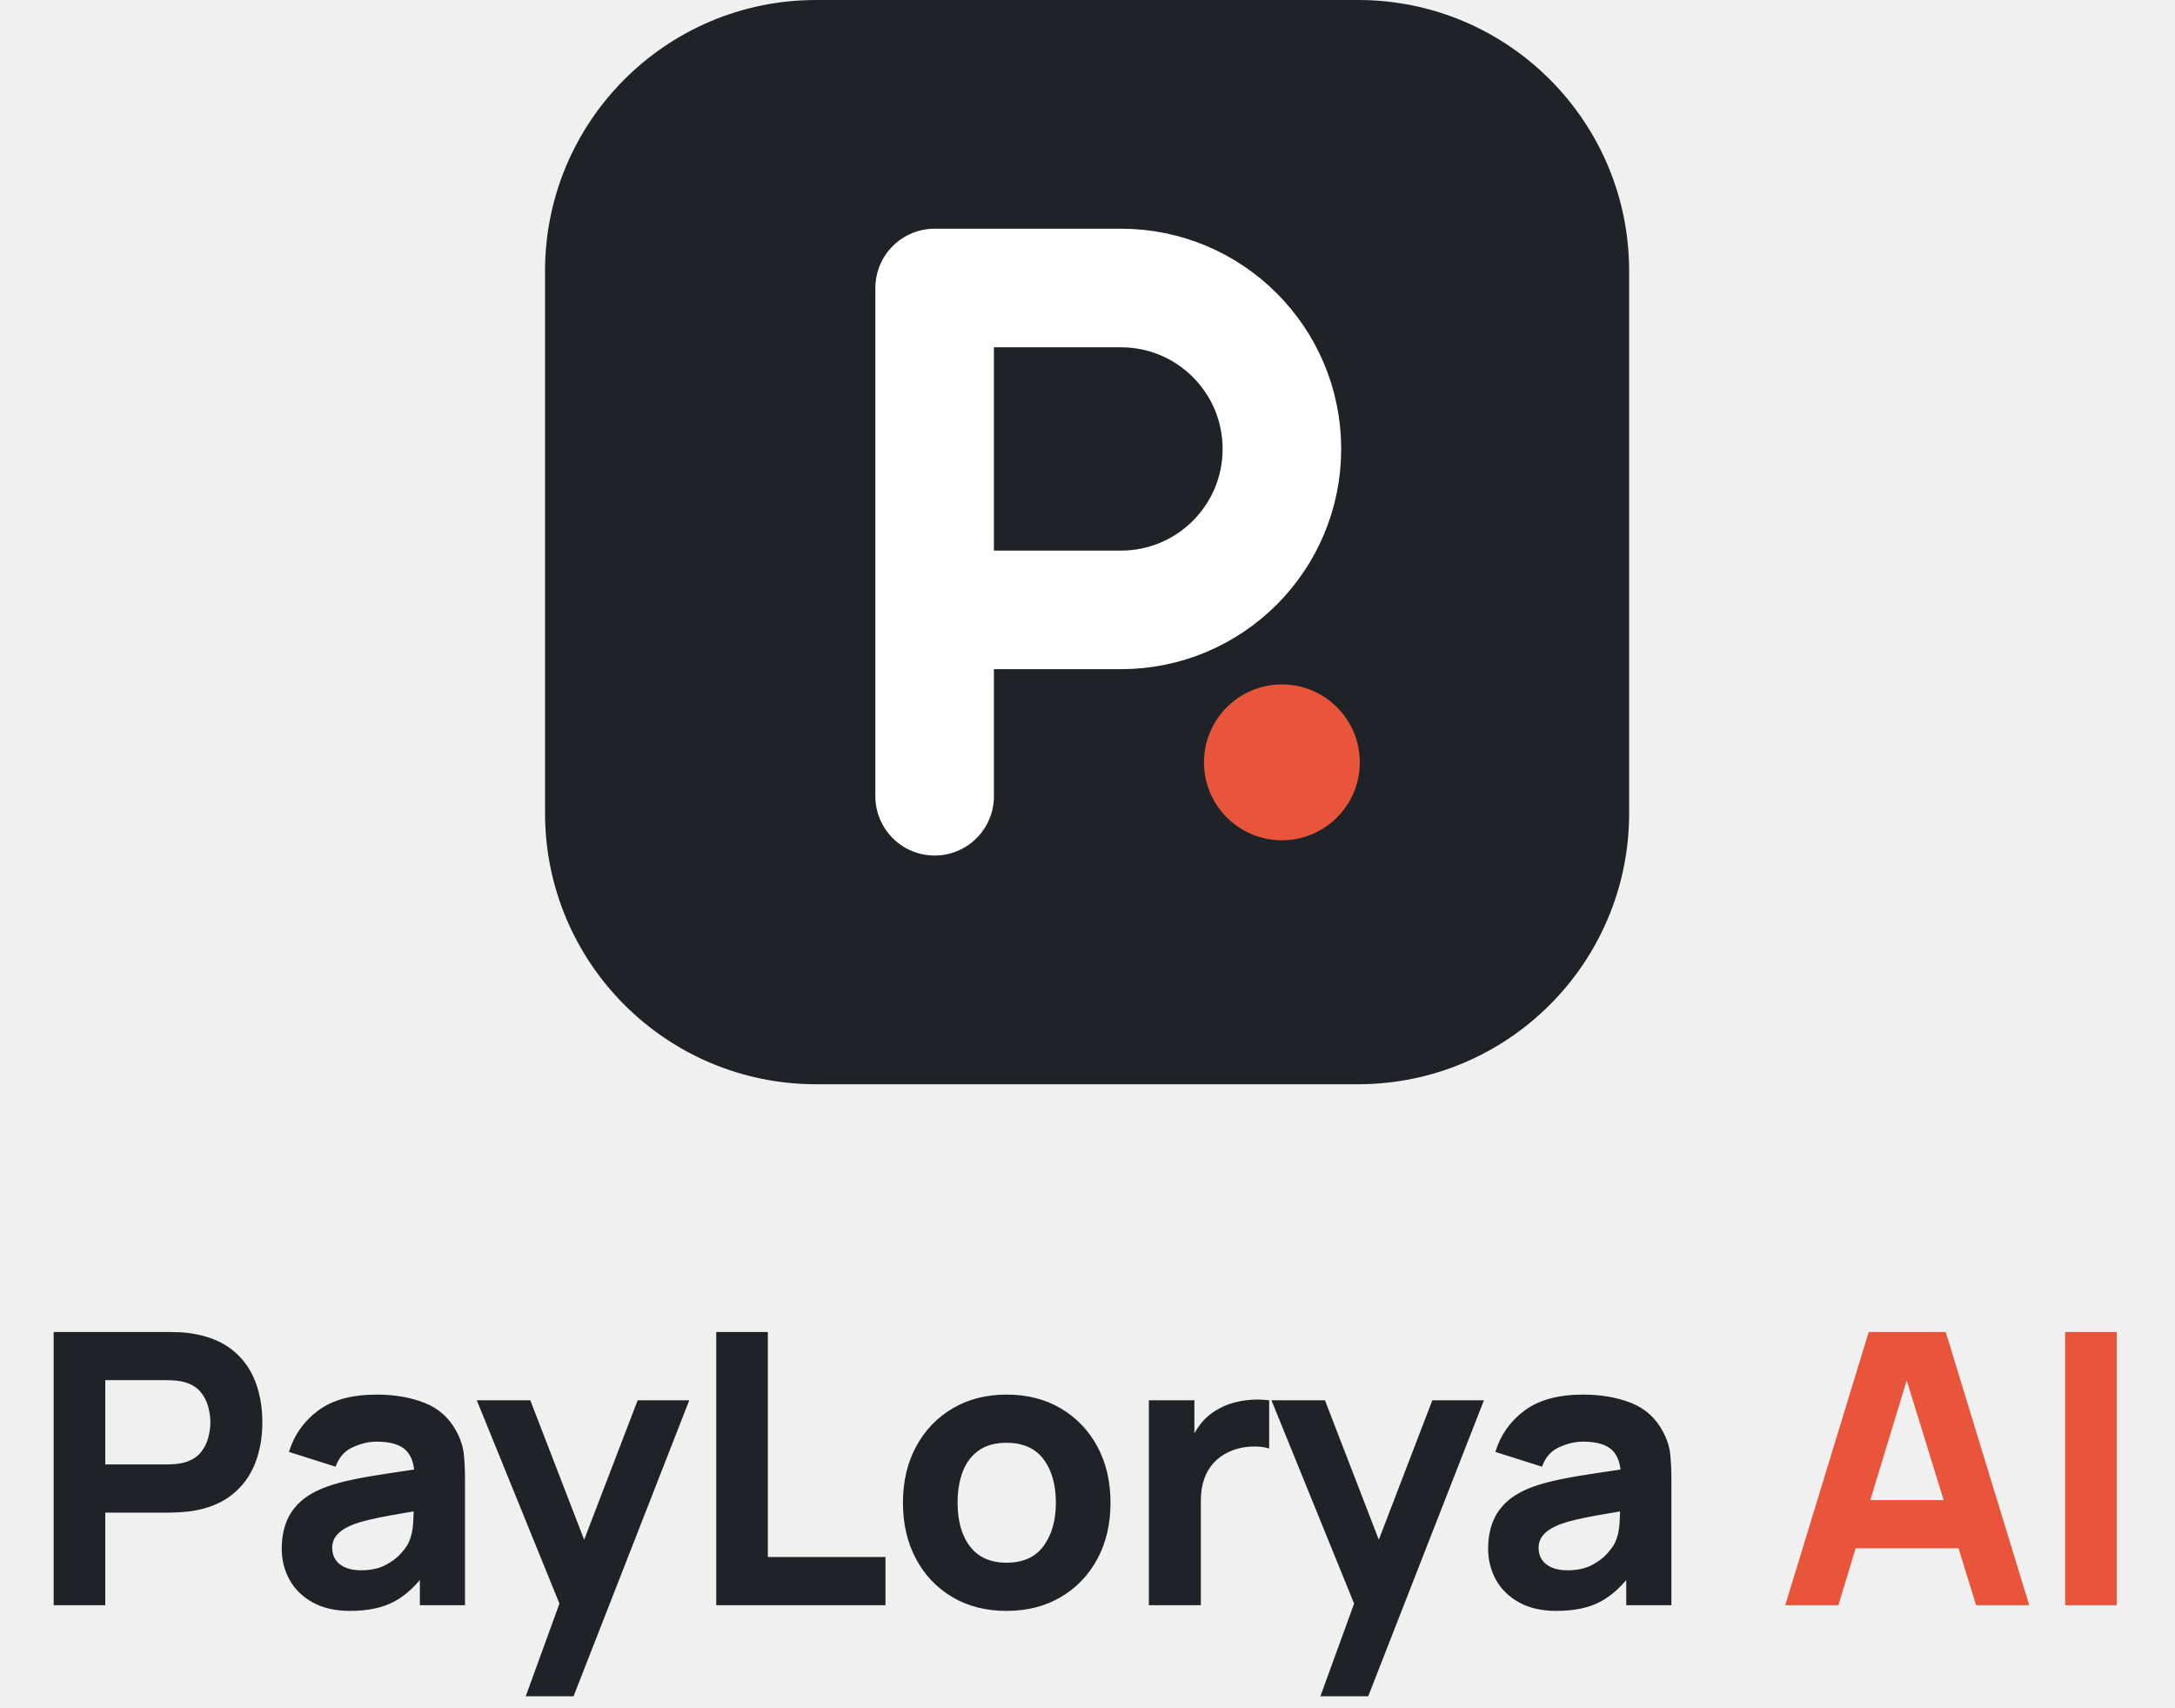
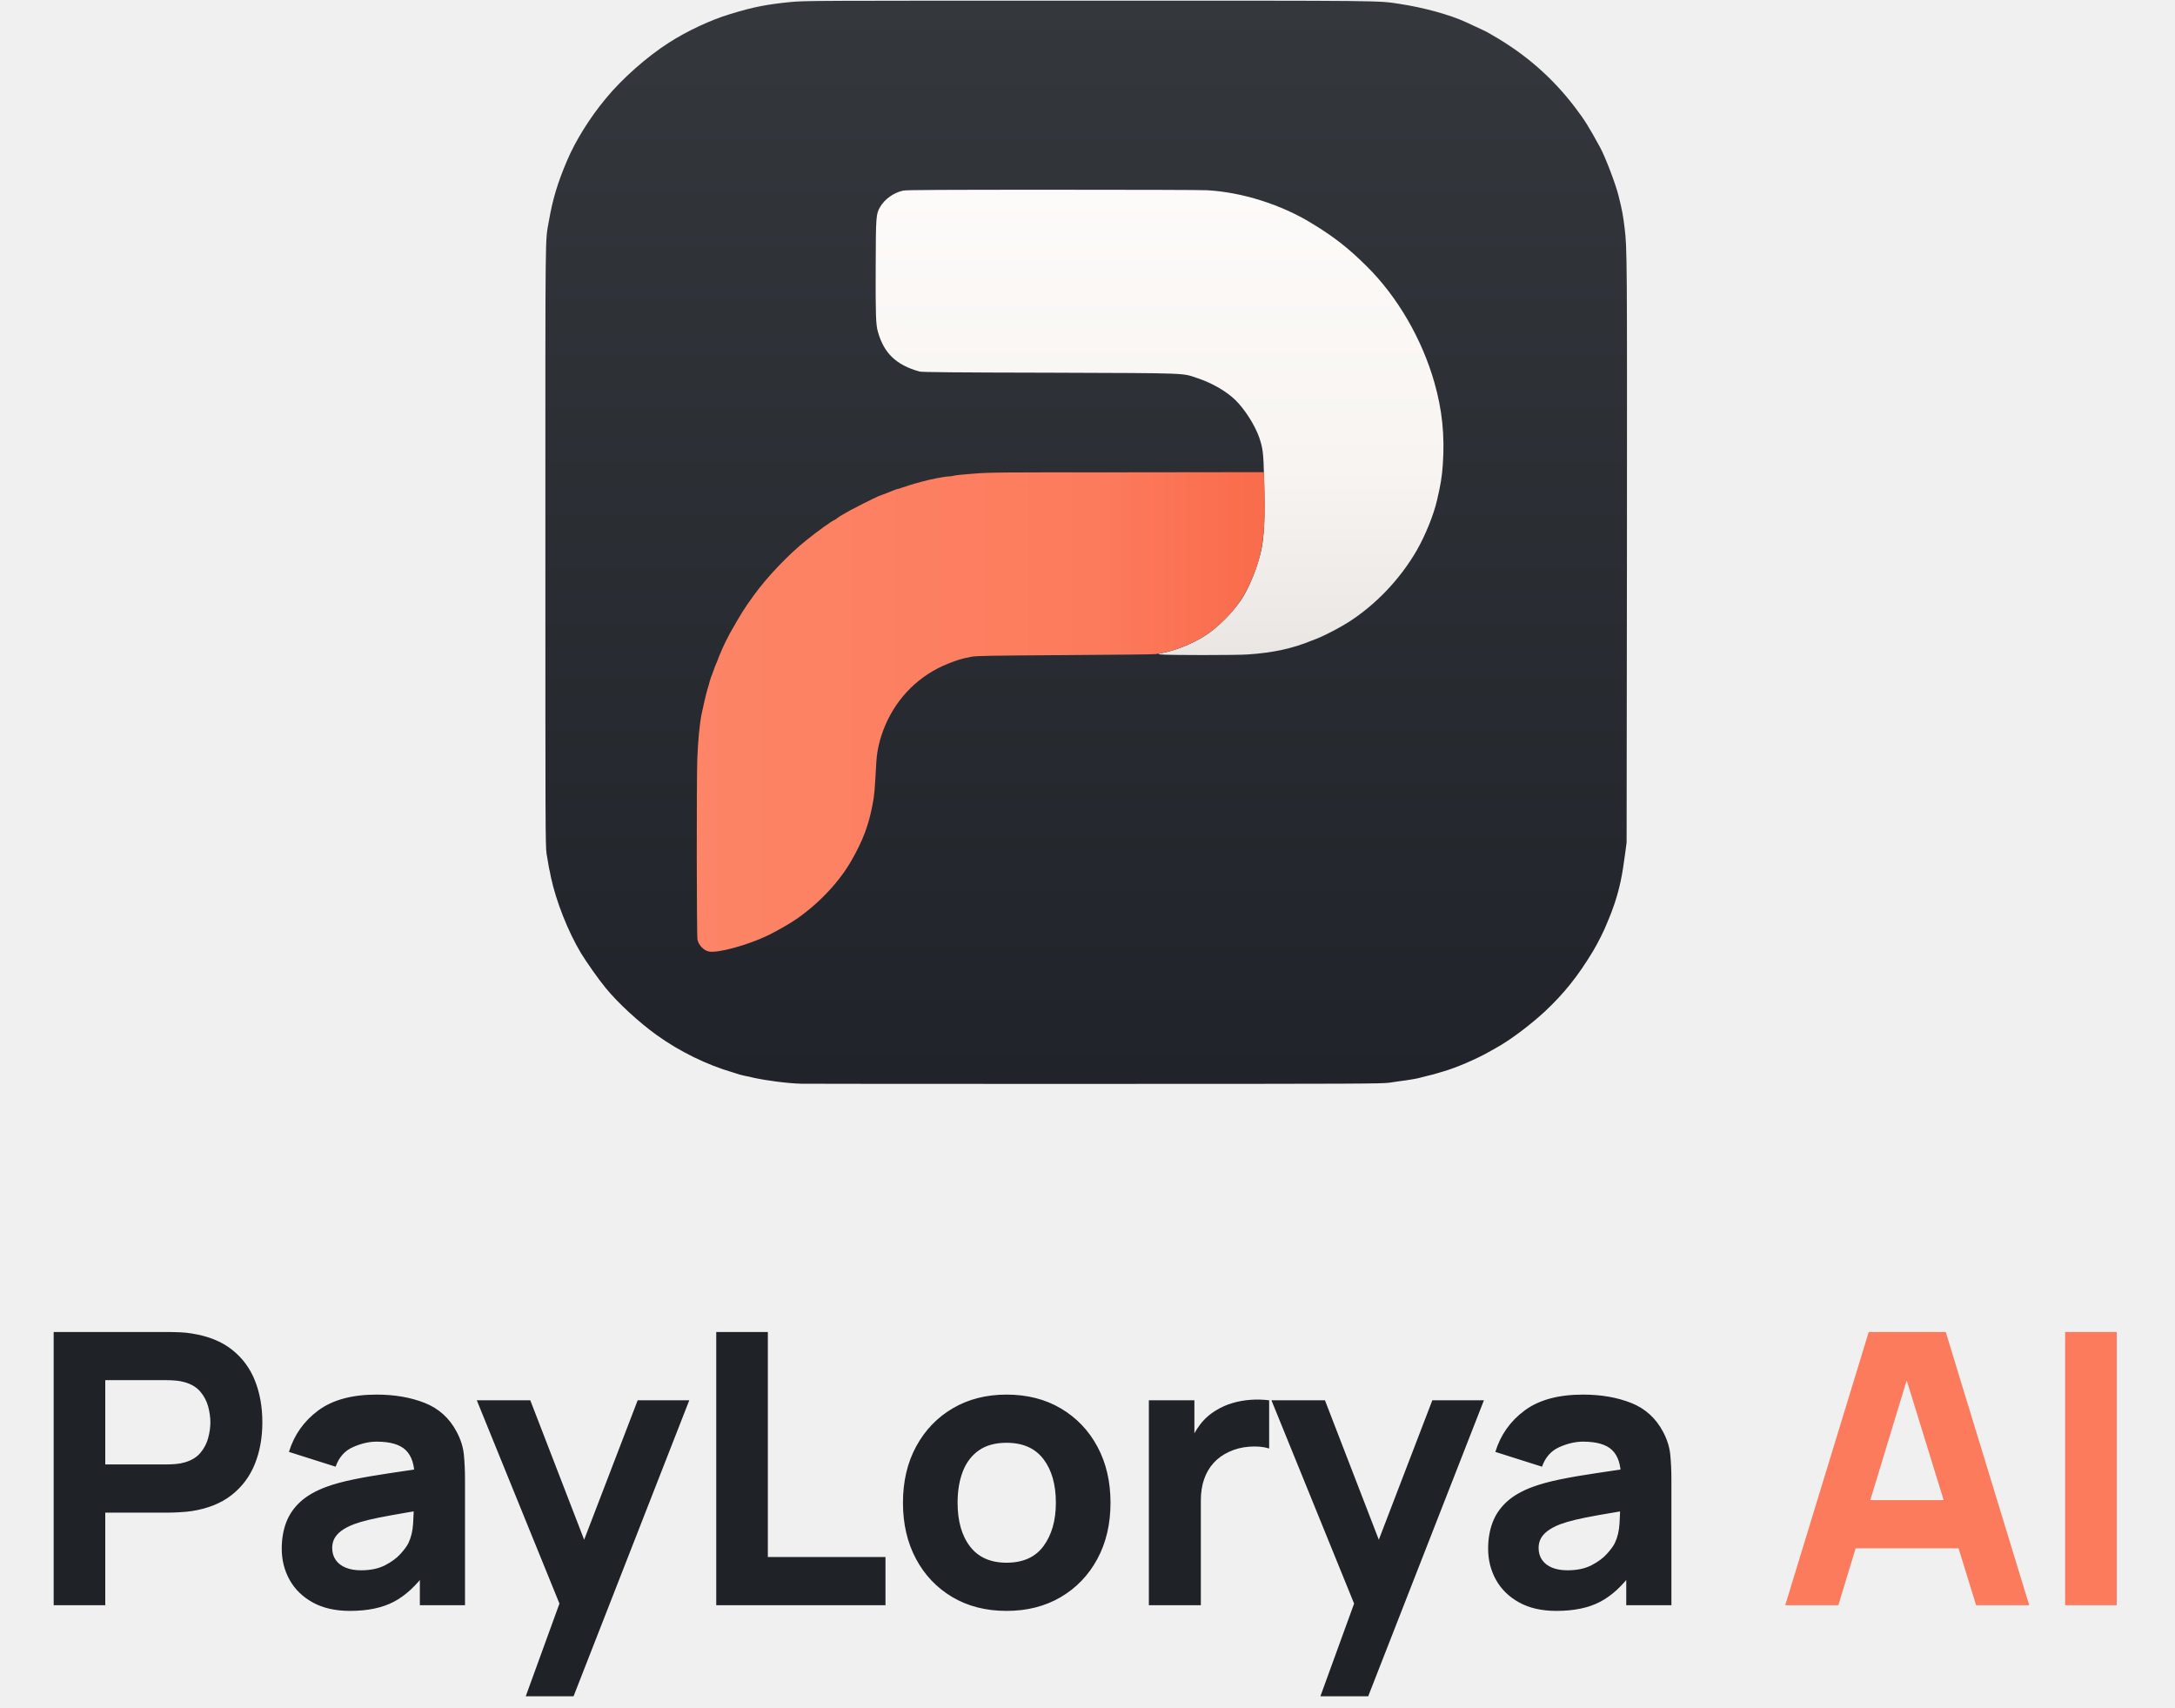
<svg xmlns="http://www.w3.org/2000/svg" viewBox="0 0 321 252" width="321" height="252" role="img" aria-label="PayLorya AI">
-   <rect x="80.44" y="0.00" width="160.00" height="160.00" rx="40.00" fill="#1f2328" />
-   <path d="M137.94 117.50V42.50H165.44A23.75 23.75 0 0 1 165.44 90.00H137.94" fill="none" stroke="#ffffff" stroke-width="17.50" stroke-linecap="round" stroke-linejoin="round" />
-   <circle cx="189.19" cy="112.50" r="11.50" fill="#e8553a" />
+   <g transform="translate(80.44 0.00) scale(2.5)">
+     <defs>
+       <linearGradient id="mt" x1="0" y1="0" x2="0" y2="1">
+         <stop offset="0" stop-color="#34383d" />
+         <stop offset="1" stop-color="#202329" />
+       </linearGradient>
+       <linearGradient id="mw" x1="0" y1="0" x2="0" y2="1">
+         <stop offset="0" stop-color="#fdfbf9" />
+         <stop offset=".6" stop-color="#f7f4f1" />
+         <stop offset="1" stop-color="#e9e6e3" />
+       </linearGradient>
+       <linearGradient id="mc" x1="0" y1="0" x2="1" y2="0">
+         <stop offset="0" stop-color="#fd8466" />
+         <stop offset=".7" stop-color="#fd7b5d" />
+         <stop offset="1" stop-color="#f96b4b" />
+       </linearGradient>
+     </defs>
+     <path d="M15.15 63.97C14.32 63.95 13.11 63.79 12.32 63.62C12.17 63.58 11.95 63.53 11.82 63.51C11.7 63.48 11.55 63.45 11.49 63.43C11.44 63.41 11.25 63.35 11.08 63.3C9.56 62.86 7.93 62.06 6.61 61.11C5.56 60.36 4.31 59.21 3.59 58.33C3.15 57.8 2.46 56.81 2.12 56.26C1.35 54.97 0.66 53.22 0.35 51.79C0.32 51.63 0.27 51.37 0.23 51.21C0.2 51.05 0.14 50.68 0.09 50.39C0.02 49.88 0.02 49 0.02 32.12C0.02 12.75 0 14.37 0.23 13.03C0.45 11.77 0.74 10.79 1.3 9.48C1.8 8.3 2.65 6.94 3.59 5.81C4.55 4.64 6.04 3.33 7.31 2.52C8.38 1.83 9.8 1.17 10.9 0.84C12.29 0.41 13.08 0.26 14.49 0.12C15.35 0.04 15.7 0.04 32.05 0.04C49.85 0.04 49.14 0.03 50.45 0.23C51.85 0.44 53.42 0.87 54.37 1.31C54.42 1.33 54.61 1.42 54.8 1.51C55.48 1.82 55.57 1.86 55.95 2.09C57.89 3.2 59.5 4.61 60.83 6.37C61.38 7.1 61.59 7.43 62.28 8.69C62.58 9.23 63.22 10.9 63.38 11.58C63.58 12.37 63.65 12.76 63.73 13.44C63.88 14.65 63.88 15.03 63.87 32.45L63.85 49.73L63.76 50.41C63.59 51.72 63.43 52.45 63.14 53.33C63.03 53.66 62.86 54.11 62.81 54.21C62.79 54.25 62.73 54.39 62.69 54.5C62.53 54.92 62.15 55.67 61.87 56.14C60.97 57.63 60.16 58.64 59.02 59.71C58.13 60.53 56.96 61.41 56.12 61.87C55.97 61.95 55.78 62.06 55.69 62.11C54.97 62.52 53.77 63.03 53.08 63.23C53 63.25 52.83 63.3 52.71 63.34C52.58 63.38 52.31 63.46 52.11 63.5C51.91 63.55 51.64 63.62 51.52 63.65C51.4 63.68 51.08 63.73 50.82 63.77C50.56 63.8 50.12 63.87 49.84 63.91C49.35 63.97 48.31 63.98 32.41 63.98C23.11 63.98 15.34 63.98 15.15 63.97Z" fill="url(#mt)" />
+     <path d="M36.33 38.63C36.15 38.61 36.15 38.61 36.52 38.53C37.44 38.34 38.55 37.85 39.26 37.32C40.06 36.71 40.81 35.9 41.25 35.16C41.64 34.49 42.03 33.5 42.24 32.66C42.46 31.77 42.52 30.56 42.45 28.28C42.41 26.7 42.38 26.48 42.16 25.82C41.9 25.08 41.29 24.13 40.74 23.6C40.2 23.08 39.35 22.6 38.54 22.33C37.56 22.01 38.26 22.03 29.82 22C24.22 21.99 22.23 21.97 22.1 21.93C20.72 21.54 20 20.84 19.65 19.58C19.53 19.16 19.51 18.61 19.52 15.78C19.53 12.73 19.54 12.64 19.78 12.22C20.05 11.75 20.6 11.36 21.15 11.25C21.33 11.21 23.59 11.2 30 11.2C34.74 11.2 38.82 11.21 39.08 11.23C41.13 11.34 43.45 12.07 45.26 13.18C46.61 14 47.43 14.65 48.51 15.72C50.32 17.51 51.77 20.01 52.5 22.57C52.96 24.18 53.12 25.69 53 27.42C52.95 28.14 52.87 28.63 52.66 29.52C52.46 30.4 51.96 31.62 51.46 32.49C50.48 34.19 49.01 35.73 47.39 36.75C46.95 37.03 46.05 37.5 45.7 37.64C45.58 37.69 45.39 37.77 45.27 37.81C44.13 38.28 42.99 38.53 41.5 38.63C40.87 38.68 36.7 38.68 36.33 38.63Z" fill="url(#mw)" />
+     <path d="M9.65 56.16C9.36 56.09 9.07 55.79 9 55.47C8.95 55.26 8.94 46.13 8.99 44.75C9.03 43.76 9.12 42.76 9.24 42.16C9.33 41.71 9.51 40.95 9.59 40.68C9.62 40.58 9.69 40.36 9.73 40.19C9.78 40.02 9.84 39.85 9.86 39.82C9.87 39.79 9.93 39.64 9.98 39.49C10.03 39.35 10.08 39.21 10.1 39.18C10.11 39.16 10.16 39.05 10.2 38.94C10.24 38.82 10.3 38.68 10.33 38.61C10.36 38.54 10.42 38.39 10.47 38.28C10.56 38.07 10.78 37.63 10.91 37.39C11.59 36.19 11.76 35.92 12.31 35.16C13.13 34.03 14.38 32.72 15.45 31.87C16.05 31.38 16.99 30.71 17.06 30.71C17.08 30.71 17.15 30.66 17.24 30.59C17.32 30.53 17.45 30.44 17.53 30.4C17.61 30.36 17.83 30.23 18.02 30.12C18.32 29.96 19.26 29.48 19.68 29.29C19.75 29.26 19.96 29.18 20.16 29.11C20.35 29.04 20.57 28.95 20.64 28.92C20.71 28.89 20.8 28.86 20.83 28.86C20.87 28.86 20.95 28.83 21.03 28.8C21.16 28.75 21.75 28.56 22.21 28.44C22.74 28.29 23.63 28.12 23.86 28.12C23.93 28.12 24.06 28.1 24.14 28.08C24.22 28.05 24.73 28 25.29 27.96C26.23 27.88 26.83 27.88 34.37 27.88L42.44 27.87L42.47 28.97C42.54 31.54 42.34 32.85 41.66 34.34C41.34 35.03 41.15 35.35 40.75 35.87C40.35 36.39 39.84 36.88 39.26 37.32C38.54 37.85 37.39 38.36 36.54 38.52C36.34 38.56 36.13 38.6 36.06 38.61C36 38.63 33.59 38.65 30.73 38.67C26.09 38.7 25.48 38.71 25.16 38.77C24.58 38.88 24.36 38.95 23.78 39.18C22.11 39.85 20.81 41.13 20.09 42.8C19.77 43.56 19.61 44.22 19.56 44.95C19.46 46.7 19.45 46.9 19.33 47.52C19.1 48.72 18.77 49.6 18.11 50.76C17.39 52.03 16.24 53.26 14.9 54.21C14.53 54.47 13.79 54.9 13.21 55.19C12 55.78 10.16 56.29 9.65 56.16Z" fill="url(#mc)" />
+   </g>
  <path d="M7.92 236.88V196.56H24.944Q25.532 196.56 26.526 196.602Q27.52 196.644 28.304 196.784Q31.916 197.344 34.226 199.164Q36.536 200.984 37.628 203.742Q38.72 206.5 38.72 209.888Q38.72 213.276 37.614 216.034Q36.508 218.792 34.198 220.612Q31.888 222.432 28.304 222.992Q27.52 223.104 26.512 223.16Q25.504 223.216 24.944 223.216H15.536V236.88ZM15.536 216.104H24.608Q25.196 216.104 25.896 216.048Q26.596 215.992 27.184 215.824Q28.724 215.404 29.564 214.41Q30.404 213.416 30.726 212.198Q31.048 210.98 31.048 209.888Q31.048 208.796 30.726 207.578Q30.404 206.36 29.564 205.366Q28.724 204.372 27.184 203.952Q26.596 203.784 25.896 203.728Q25.196 203.672 24.608 203.672H15.536Z M51.66 237.72Q48.412 237.72 46.158 236.474Q43.904 235.228 42.742 233.142Q41.58 231.056 41.58 228.536Q41.58 226.436 42.224 224.7Q42.868 222.964 44.31 221.634Q45.752 220.304 48.188 219.408Q49.868 218.792 52.192 218.316Q54.516 217.84 57.456 217.406Q60.396 216.972 63.924 216.44L61.18 217.952Q61.18 215.264 59.892 214.004Q58.604 212.744 55.58 212.744Q53.9 212.744 52.08 213.556Q50.26 214.368 49.532 216.44L42.644 214.256Q43.792 210.504 46.956 208.152Q50.12 205.8 55.58 205.8Q59.584 205.8 62.692 207.032Q65.8 208.264 67.396 211.288Q68.292 212.968 68.46 214.648Q68.628 216.328 68.628 218.4V236.88H61.964V230.664L62.916 231.952Q60.704 235.004 58.142 236.362Q55.58 237.72 51.66 237.72ZM53.284 231.728Q55.384 231.728 56.826 230.986Q58.268 230.244 59.122 229.292Q59.976 228.34 60.284 227.696Q60.872 226.464 60.97 224.826Q61.068 223.188 61.068 222.096L63.308 222.656Q59.92 223.216 57.82 223.594Q55.72 223.972 54.432 224.28Q53.144 224.588 52.164 224.952Q51.044 225.4 50.358 225.918Q49.672 226.436 49.35 227.052Q49.028 227.668 49.028 228.424Q49.028 229.46 49.546 230.202Q50.064 230.944 51.016 231.336Q51.968 231.728 53.284 231.728Z M77.592 250.32 83.416 234.304 83.528 239.008 70.368 206.64H78.264L87.112 229.544H85.32L94.112 206.64H101.728L84.648 250.32Z M105.708 236.88V196.56H113.324V229.768H130.684V236.88Z M148.552 237.72Q143.988 237.72 140.544 235.676Q137.1 233.632 135.182 230.034Q133.264 226.436 133.264 221.76Q133.264 217.028 135.224 213.43Q137.184 209.832 140.628 207.816Q144.072 205.8 148.552 205.8Q153.116 205.8 156.574 207.844Q160.032 209.888 161.964 213.486Q163.896 217.084 163.896 221.76Q163.896 226.464 161.95 230.062Q160.004 233.66 156.546 235.69Q153.088 237.72 148.552 237.72ZM148.552 230.608Q152.22 230.608 154.026 228.13Q155.832 225.652 155.832 221.76Q155.832 217.728 153.998 215.32Q152.164 212.912 148.552 212.912Q146.06 212.912 144.464 214.032Q142.868 215.152 142.098 217.14Q141.328 219.128 141.328 221.76Q141.328 225.82 143.162 228.214Q144.996 230.608 148.552 230.608Z M169.556 236.88V206.64H176.276V214.032L175.548 213.08Q176.136 211.512 177.116 210.224Q178.096 208.936 179.524 208.096Q180.616 207.424 181.904 207.046Q183.192 206.668 184.564 206.57Q185.936 206.472 187.308 206.64V213.752Q186.048 213.36 184.382 213.486Q182.716 213.612 181.372 214.256Q180.028 214.872 179.104 215.894Q178.18 216.916 177.704 218.302Q177.228 219.688 177.228 221.424V236.88Z M194.872 250.32 200.696 234.304 200.808 239.008 187.648 206.64H195.544L204.392 229.544H202.6L211.392 206.64H219.008L201.928 250.32Z M229.708 237.72Q226.46 237.72 224.206 236.474Q221.952 235.228 220.79 233.142Q219.628 231.056 219.628 228.536Q219.628 226.436 220.272 224.7Q220.916 222.964 222.358 221.634Q223.8 220.304 226.236 219.408Q227.916 218.792 230.24 218.316Q232.564 217.84 235.504 217.406Q238.444 216.972 241.972 216.44L239.228 217.952Q239.228 215.264 237.94 214.004Q236.652 212.744 233.628 212.744Q231.948 212.744 230.128 213.556Q228.308 214.368 227.58 216.44L220.692 214.256Q221.84 210.504 225.004 208.152Q228.168 205.8 233.628 205.8Q237.632 205.8 240.74 207.032Q243.848 208.264 245.444 211.288Q246.34 212.968 246.508 214.648Q246.676 216.328 246.676 218.4V236.88H240.012V230.664L240.964 231.952Q238.752 235.004 236.19 236.362Q233.628 237.72 229.708 237.72ZM231.332 231.728Q233.432 231.728 234.874 230.986Q236.316 230.244 237.17 229.292Q238.024 228.34 238.332 227.696Q238.92 226.464 239.018 224.826Q239.116 223.188 239.116 222.096L241.356 222.656Q237.968 223.216 235.868 223.594Q233.768 223.972 232.48 224.28Q231.192 224.588 230.212 224.952Q229.092 225.4 228.406 225.918Q227.72 226.436 227.398 227.052Q227.076 227.668 227.076 228.424Q227.076 229.46 227.594 230.202Q228.112 230.944 229.064 231.336Q230.016 231.728 231.332 231.728Z" fill="#1f2328" />
-   <path d="M263.476 236.88 275.796 196.56H287.164L299.484 236.88H291.644L280.668 201.32H282.124L271.316 236.88ZM270.868 228.48V221.368H292.148V228.48Z M304.784 236.88V196.56H312.4V236.88Z" fill="#e8553a" />
+   <path d="M263.476 236.88 275.796 196.56H287.164L299.484 236.88H291.644L280.668 201.32H282.124L271.316 236.88ZM270.868 228.48V221.368H292.148V228.48Z M304.784 236.88V196.56H312.4V236.88Z" fill="#fd7b5d" />
</svg>
